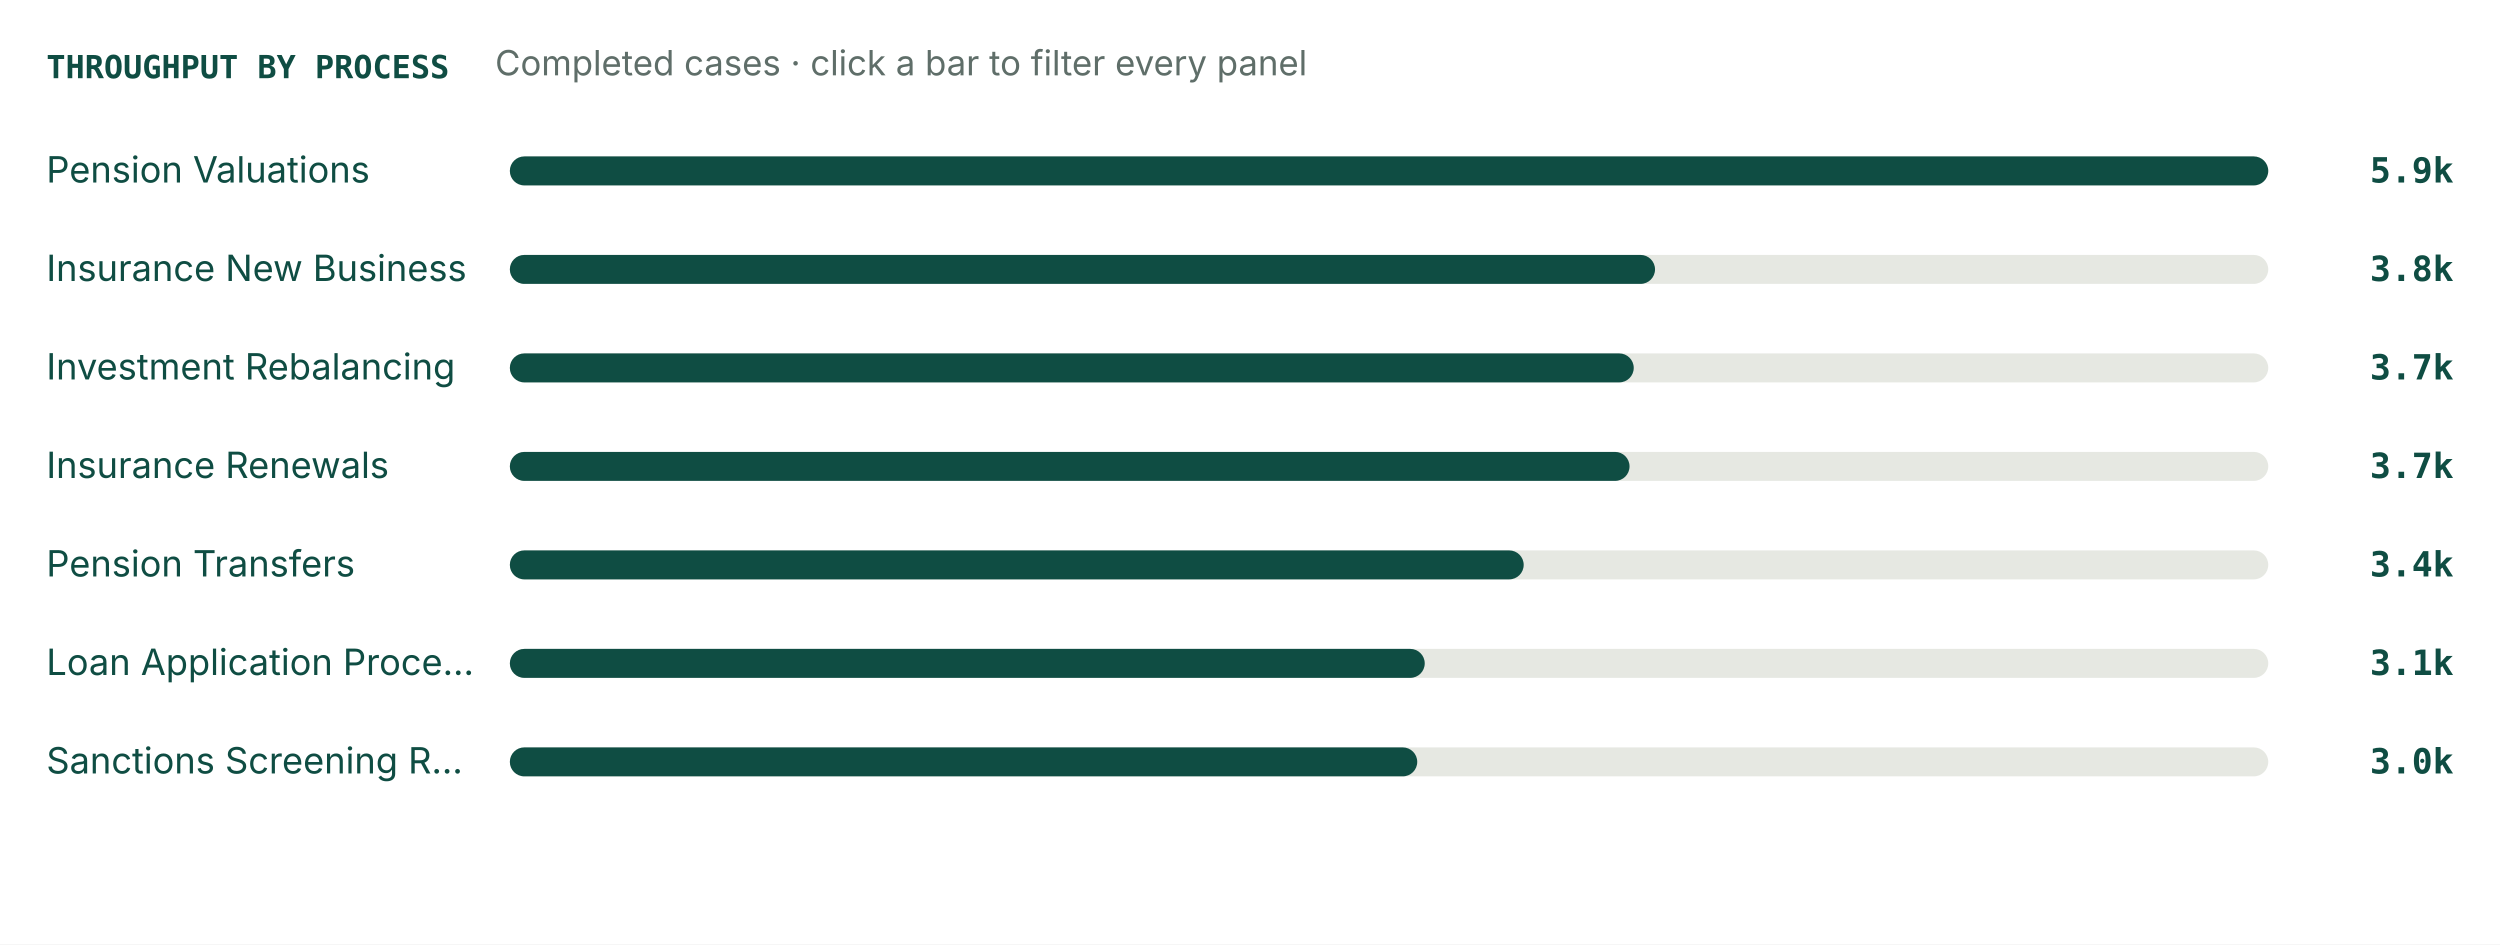
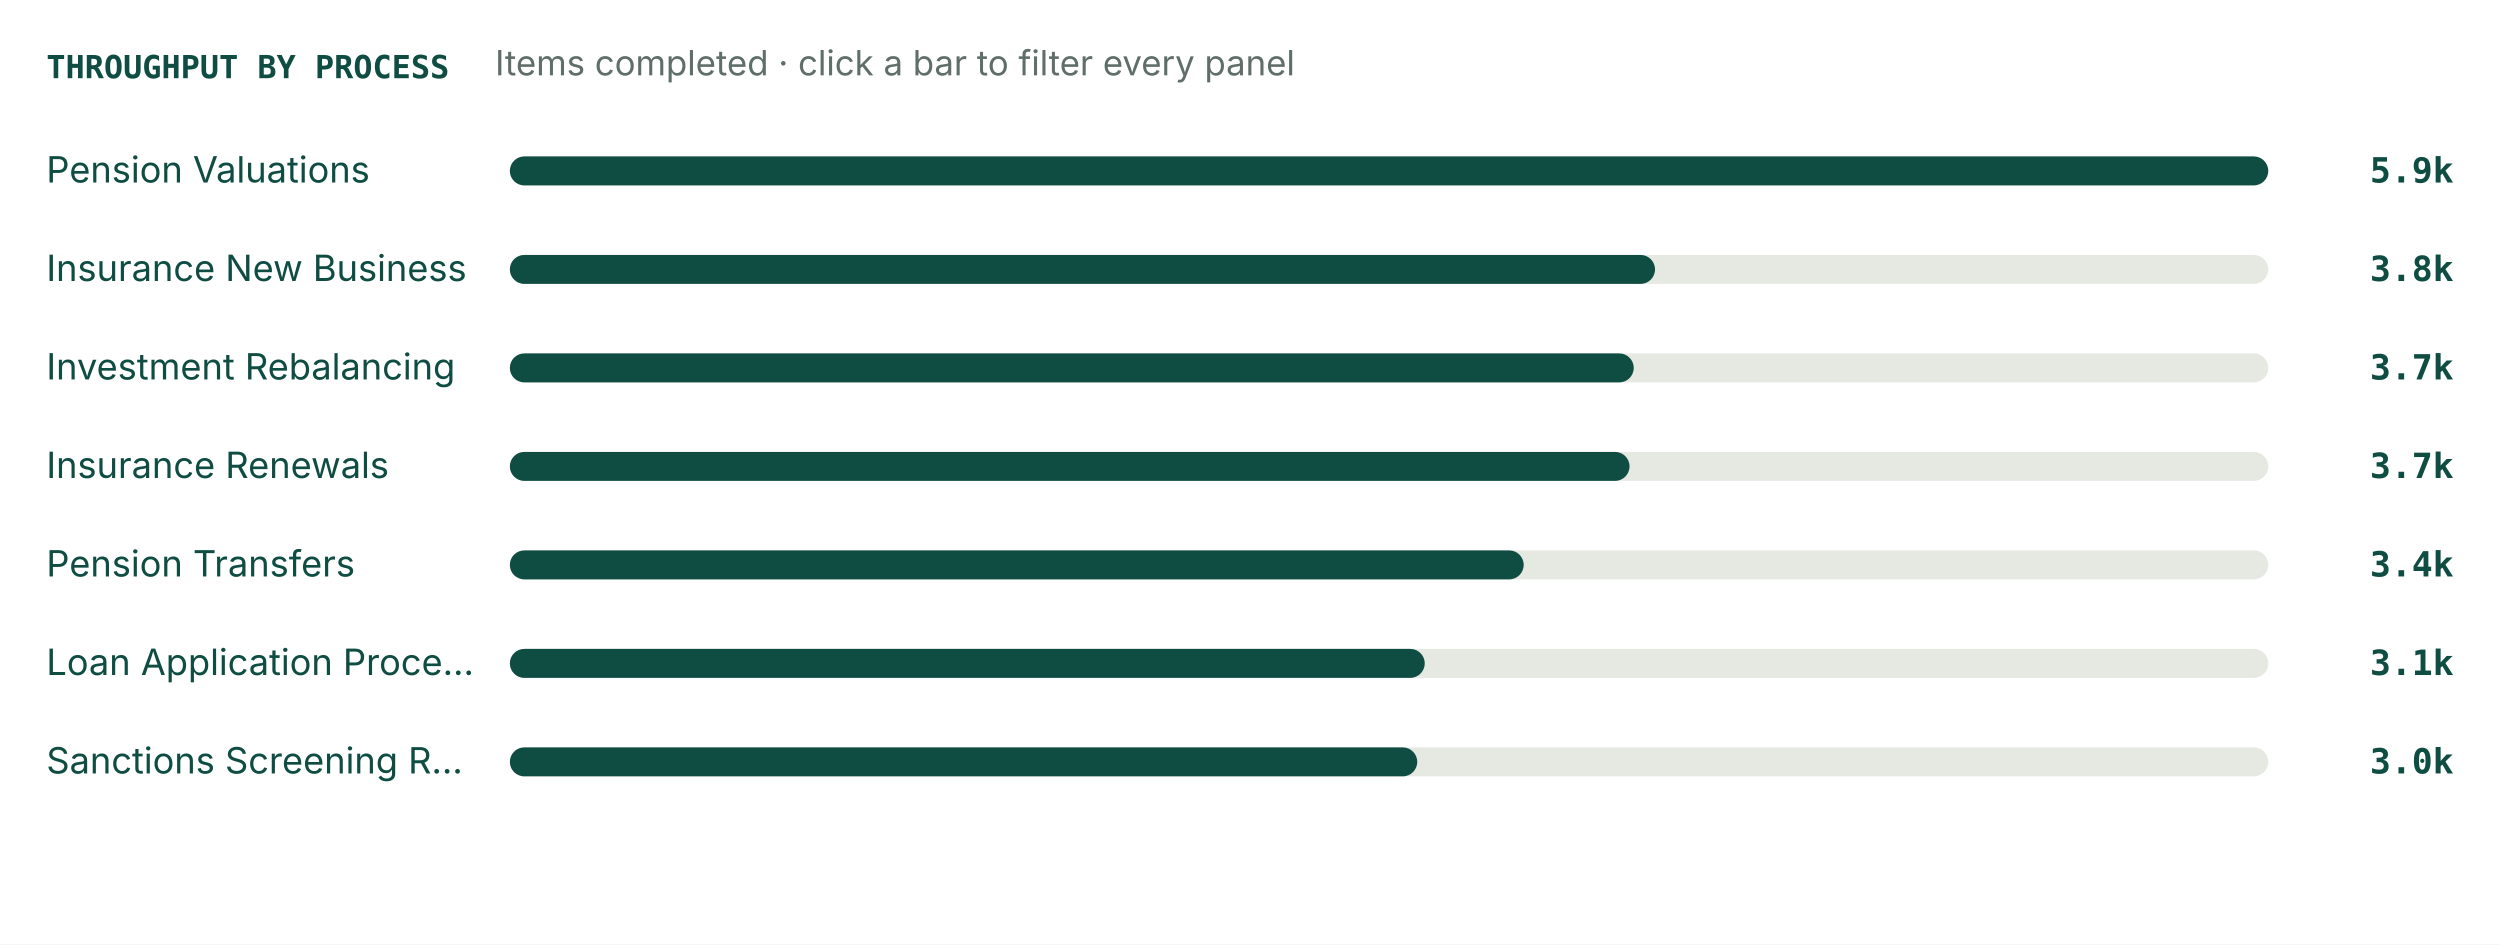
<svg xmlns="http://www.w3.org/2000/svg" version="1.1" class="marks" width="863" height="326" viewBox="0 0 863 326">
  <rect width="863" height="326" fill="#FFFFFF" />
  <g fill="none" stroke-miterlimit="10" transform="translate(0,0)">
    <g class="mark-group role-frame root" role="graphics-object" aria-roledescription="group mark container">
      <g transform="translate(0,0)">
        <path class="background" aria-hidden="true" d="M0,0h863v326h-863Z" />
        <g>
          <g class="mark-text role-mark frame_title" role="graphics-object" aria-roledescription="text mark container">
            <text text-anchor="start" transform="translate(16,27)" font-family="'JetBrains Mono', Consolas, 'Roboto Mono', monospace" font-size="11px" font-weight="600" fill="#0F4D43">THROUGHPUT BY PROCESS</text>
          </g>
          <g class="mark-text role-mark" role="graphics-object" aria-roledescription="text mark container">
-             <text text-anchor="start" transform="translate(170.9,26)" font-family="Inter, 'Segoe UI', Carlito, Calibri, Arial, sans-serif" font-size="12px" fill="#5F6E69">Completed cases · click a bar to filter every panel</text>
+             <text text-anchor="start" transform="translate(170.9,26)" font-family="Inter, 'Segoe UI', Carlito, Calibri, Arial, sans-serif" font-size="12px" fill="#5F6E69">Items completed · click a bar to filter every panel</text>
          </g>
          <g class="mark-group role-scope hb_row" role="graphics-object" aria-roledescription="group mark container">
            <g transform="translate(16,42)">
              <path class="background" aria-hidden="true" d="M0,0h831v34h-831Z" opacity="1" />
              <g>
                <g class="mark-text role-mark" role="graphics-object" aria-roledescription="text mark container">
                  <text text-anchor="start" transform="translate(0,21)" font-family="Inter, 'Segoe UI', Carlito, Calibri, Arial, sans-serif" font-size="12.5px" fill="#0F4D43">Pension Valuations</text>
                </g>
                <g class="mark-rect role-mark" role="graphics-symbol" aria-roledescription="rect mark container">
                  <path d="M165,12L762,12C764.76,12,767,14.24,767,17L767,17C767,19.76,764.76,22,762,22L165,22C162.24,22,160,19.76,160,17L160,17C160,14.24,162.24,12,165,12Z" fill="#E6E8E2" />
                </g>
                <g class="mark-rect role-mark" role="graphics-symbol" aria-roledescription="rect mark container">
                  <path d="M165,12L762,12C764.76,12,767,14.24,767,17L767,17C767,19.76,764.76,22,762,22L165,22C162.24,22,160,19.76,160,17L160,17C160,14.24,162.24,12,165,12Z" fill="#0F4D43" />
                </g>
                <g class="mark-text role-mark" role="graphics-object" aria-roledescription="text mark container">
                  <text text-anchor="end" transform="translate(831,21)" font-family="'JetBrains Mono', Consolas, 'Roboto Mono', monospace" font-size="12px" font-weight="600" fill="#0F4D43">5.9k</text>
                </g>
              </g>
              <path class="foreground" aria-hidden="true" d="" display="none" />
            </g>
            <g transform="translate(16,76)">
              <path class="background" aria-hidden="true" d="M0,0h831v34h-831Z" opacity="1" />
              <g>
                <g class="mark-text role-mark" role="graphics-object" aria-roledescription="text mark container">
                  <text text-anchor="start" transform="translate(0,21)" font-family="Inter, 'Segoe UI', Carlito, Calibri, Arial, sans-serif" font-size="12.5px" fill="#0F4D43">Insurance New Business</text>
                </g>
                <g class="mark-rect role-mark" role="graphics-symbol" aria-roledescription="rect mark container">
                  <path d="M165,12L762,12C764.76,12,767,14.24,767,17L767,17C767,19.76,764.76,22,762,22L165,22C162.24,22,160,19.76,160,17L160,17C160,14.24,162.24,12,165,12Z" fill="#E6E8E2" />
                </g>
                <g class="mark-rect role-mark" role="graphics-symbol" aria-roledescription="rect mark container">
                  <path d="M165,12L550.316,12C553.076,12,555.316,14.24,555.316,17L555.316,17C555.316,19.76,553.076,22,550.316,22L165,22C162.24,22,160,19.76,160,17L160,17C160,14.24,162.24,12,165,12Z" fill="#0F4D43" />
                </g>
                <g class="mark-text role-mark" role="graphics-object" aria-roledescription="text mark container">
                  <text text-anchor="end" transform="translate(831,21)" font-family="'JetBrains Mono', Consolas, 'Roboto Mono', monospace" font-size="12px" font-weight="600" fill="#0F4D43">3.8k</text>
                </g>
              </g>
              <path class="foreground" aria-hidden="true" d="" display="none" />
            </g>
            <g transform="translate(16,110)">
              <path class="background" aria-hidden="true" d="M0,0h831v34h-831Z" opacity="1" />
              <g>
                <g class="mark-text role-mark" role="graphics-object" aria-roledescription="text mark container">
                  <text text-anchor="start" transform="translate(0,21)" font-family="Inter, 'Segoe UI', Carlito, Calibri, Arial, sans-serif" font-size="12.5px" fill="#0F4D43">Investment Rebalancing</text>
                </g>
                <g class="mark-rect role-mark" role="graphics-symbol" aria-roledescription="rect mark container">
                  <path d="M165,12L762,12C764.76,12,767,14.24,767,17L767,17C767,19.76,764.76,22,762,22L165,22C162.24,22,160,19.76,160,17L160,17C160,14.24,162.24,12,165,12Z" fill="#E6E8E2" />
                </g>
                <g class="mark-rect role-mark" role="graphics-symbol" aria-roledescription="rect mark container">
                  <path d="M165,12L542.967,12C545.726,12,547.967,14.24,547.967,17L547.967,17C547.967,19.76,545.726,22,542.967,22L165,22C162.24,22,160,19.76,160,17L160,17C160,14.24,162.24,12,165,12Z" fill="#0F4D43" />
                </g>
                <g class="mark-text role-mark" role="graphics-object" aria-roledescription="text mark container">
                  <text text-anchor="end" transform="translate(831,21)" font-family="'JetBrains Mono', Consolas, 'Roboto Mono', monospace" font-size="12px" font-weight="600" fill="#0F4D43">3.7k</text>
                </g>
              </g>
              <path class="foreground" aria-hidden="true" d="" display="none" />
            </g>
            <g transform="translate(16,144)">
              <path class="background" aria-hidden="true" d="M0,0h831v34h-831Z" opacity="1" />
              <g>
                <g class="mark-text role-mark" role="graphics-object" aria-roledescription="text mark container">
                  <text text-anchor="start" transform="translate(0,21)" font-family="Inter, 'Segoe UI', Carlito, Calibri, Arial, sans-serif" font-size="12.5px" fill="#0F4D43">Insurance Renewals</text>
                </g>
                <g class="mark-rect role-mark" role="graphics-symbol" aria-roledescription="rect mark container">
                  <path d="M165,12L762,12C764.76,12,767,14.24,767,17L767,17C767,19.76,764.76,22,762,22L165,22C162.24,22,160,19.76,160,17L160,17C160,14.24,162.24,12,165,12Z" fill="#E6E8E2" />
                </g>
                <g class="mark-rect role-mark" role="graphics-symbol" aria-roledescription="rect mark container">
                  <path d="M165,12L541.517,12C544.277,12,546.517,14.24,546.517,17L546.517,17C546.517,19.76,544.277,22,541.517,22L165,22C162.24,22,160,19.76,160,17L160,17C160,14.24,162.24,12,165,12Z" fill="#0F4D43" />
                </g>
                <g class="mark-text role-mark" role="graphics-object" aria-roledescription="text mark container">
                  <text text-anchor="end" transform="translate(831,21)" font-family="'JetBrains Mono', Consolas, 'Roboto Mono', monospace" font-size="12px" font-weight="600" fill="#0F4D43">3.7k</text>
                </g>
              </g>
              <path class="foreground" aria-hidden="true" d="" display="none" />
            </g>
            <g transform="translate(16,178)">
              <path class="background" aria-hidden="true" d="M0,0h831v34h-831Z" opacity="1" />
              <g>
                <g class="mark-text role-mark" role="graphics-object" aria-roledescription="text mark container">
                  <text text-anchor="start" transform="translate(0,21)" font-family="Inter, 'Segoe UI', Carlito, Calibri, Arial, sans-serif" font-size="12.5px" fill="#0F4D43">Pension Transfers</text>
                </g>
                <g class="mark-rect role-mark" role="graphics-symbol" aria-roledescription="rect mark container">
                  <path d="M165,12L762,12C764.76,12,767,14.24,767,17L767,17C767,19.76,764.76,22,762,22L165,22C162.24,22,160,19.76,160,17L160,17C160,14.24,162.24,12,165,12Z" fill="#E6E8E2" />
                </g>
                <g class="mark-rect role-mark" role="graphics-symbol" aria-roledescription="rect mark container">
                  <path d="M165,12L504.977,12C507.737,12,509.977,14.24,509.977,17L509.977,17C509.977,19.76,507.737,22,504.977,22L165,22C162.24,22,160,19.76,160,17L160,17C160,14.24,162.24,12,165,12Z" fill="#0F4D43" />
                </g>
                <g class="mark-text role-mark" role="graphics-object" aria-roledescription="text mark container">
                  <text text-anchor="end" transform="translate(831,21)" font-family="'JetBrains Mono', Consolas, 'Roboto Mono', monospace" font-size="12px" font-weight="600" fill="#0F4D43">3.4k</text>
                </g>
              </g>
              <path class="foreground" aria-hidden="true" d="" display="none" />
            </g>
            <g transform="translate(16,212)">
              <path class="background" aria-hidden="true" d="M0,0h831v34h-831Z" opacity="1" />
              <g>
                <g class="mark-text role-mark" role="graphics-object" aria-roledescription="text mark container">
                  <text text-anchor="start" transform="translate(0,21)" font-family="Inter, 'Segoe UI', Carlito, Calibri, Arial, sans-serif" font-size="12.5px" fill="#0F4D43">Loan Application Proce…</text>
                </g>
                <g class="mark-rect role-mark" role="graphics-symbol" aria-roledescription="rect mark container">
                  <path d="M165,12L762,12C764.76,12,767,14.24,767,17L767,17C767,19.76,764.76,22,762,22L165,22C162.24,22,160,19.76,160,17L160,17C160,14.24,162.24,12,165,12Z" fill="#E6E8E2" />
                </g>
                <g class="mark-rect role-mark" role="graphics-symbol" aria-roledescription="rect mark container">
                  <path d="M165,12L470.818,12C473.578,12,475.818,14.24,475.818,17L475.818,17C475.818,19.76,473.578,22,470.818,22L165,22C162.24,22,160,19.76,160,17L160,17C160,14.24,162.24,12,165,12Z" fill="#0F4D43" />
                </g>
                <g class="mark-text role-mark" role="graphics-object" aria-roledescription="text mark container">
                  <text text-anchor="end" transform="translate(831,21)" font-family="'JetBrains Mono', Consolas, 'Roboto Mono', monospace" font-size="12px" font-weight="600" fill="#0F4D43">3.1k</text>
                </g>
              </g>
              <path class="foreground" aria-hidden="true" d="" display="none" />
            </g>
            <g transform="translate(16,246)">
              <path class="background" aria-hidden="true" d="M0,0h831v34h-831Z" opacity="1" />
              <g>
                <g class="mark-text role-mark" role="graphics-object" aria-roledescription="text mark container">
                  <text text-anchor="start" transform="translate(0,21)" font-family="Inter, 'Segoe UI', Carlito, Calibri, Arial, sans-serif" font-size="12.5px" fill="#0F4D43">Sanctions Screening R…</text>
                </g>
                <g class="mark-rect role-mark" role="graphics-symbol" aria-roledescription="rect mark container">
                  <path d="M165,12L762,12C764.76,12,767,14.24,767,17L767,17C767,19.76,764.76,22,762,22L165,22C162.24,22,160,19.76,160,17L160,17C160,14.24,162.24,12,165,12Z" fill="#E6E8E2" />
                </g>
                <g class="mark-rect role-mark" role="graphics-symbol" aria-roledescription="rect mark container">
                  <path d="M165,12L468.23,12C470.99,12,473.23,14.24,473.23,17L473.23,17C473.23,19.76,470.99,22,468.23,22L165,22C162.24,22,160,19.76,160,17L160,17C160,14.24,162.24,12,165,12Z" fill="#0F4D43" />
                </g>
                <g class="mark-text role-mark" role="graphics-object" aria-roledescription="text mark container">
                  <text text-anchor="end" transform="translate(831,21)" font-family="'JetBrains Mono', Consolas, 'Roboto Mono', monospace" font-size="12px" font-weight="600" fill="#0F4D43">3.0k</text>
                </g>
              </g>
              <path class="foreground" aria-hidden="true" d="" display="none" />
            </g>
          </g>
          <g class="mark-text role-mark" role="graphics-object" aria-roledescription="text mark container">
            <text text-anchor="end" transform="translate(847,306)" font-family="'JetBrains Mono', Consolas, 'Roboto Mono', monospace" font-size="10px" fill="#5F6E69" />
          </g>
        </g>
        <path class="foreground" aria-hidden="true" d="" display="none" />
      </g>
    </g>
  </g>
</svg>
